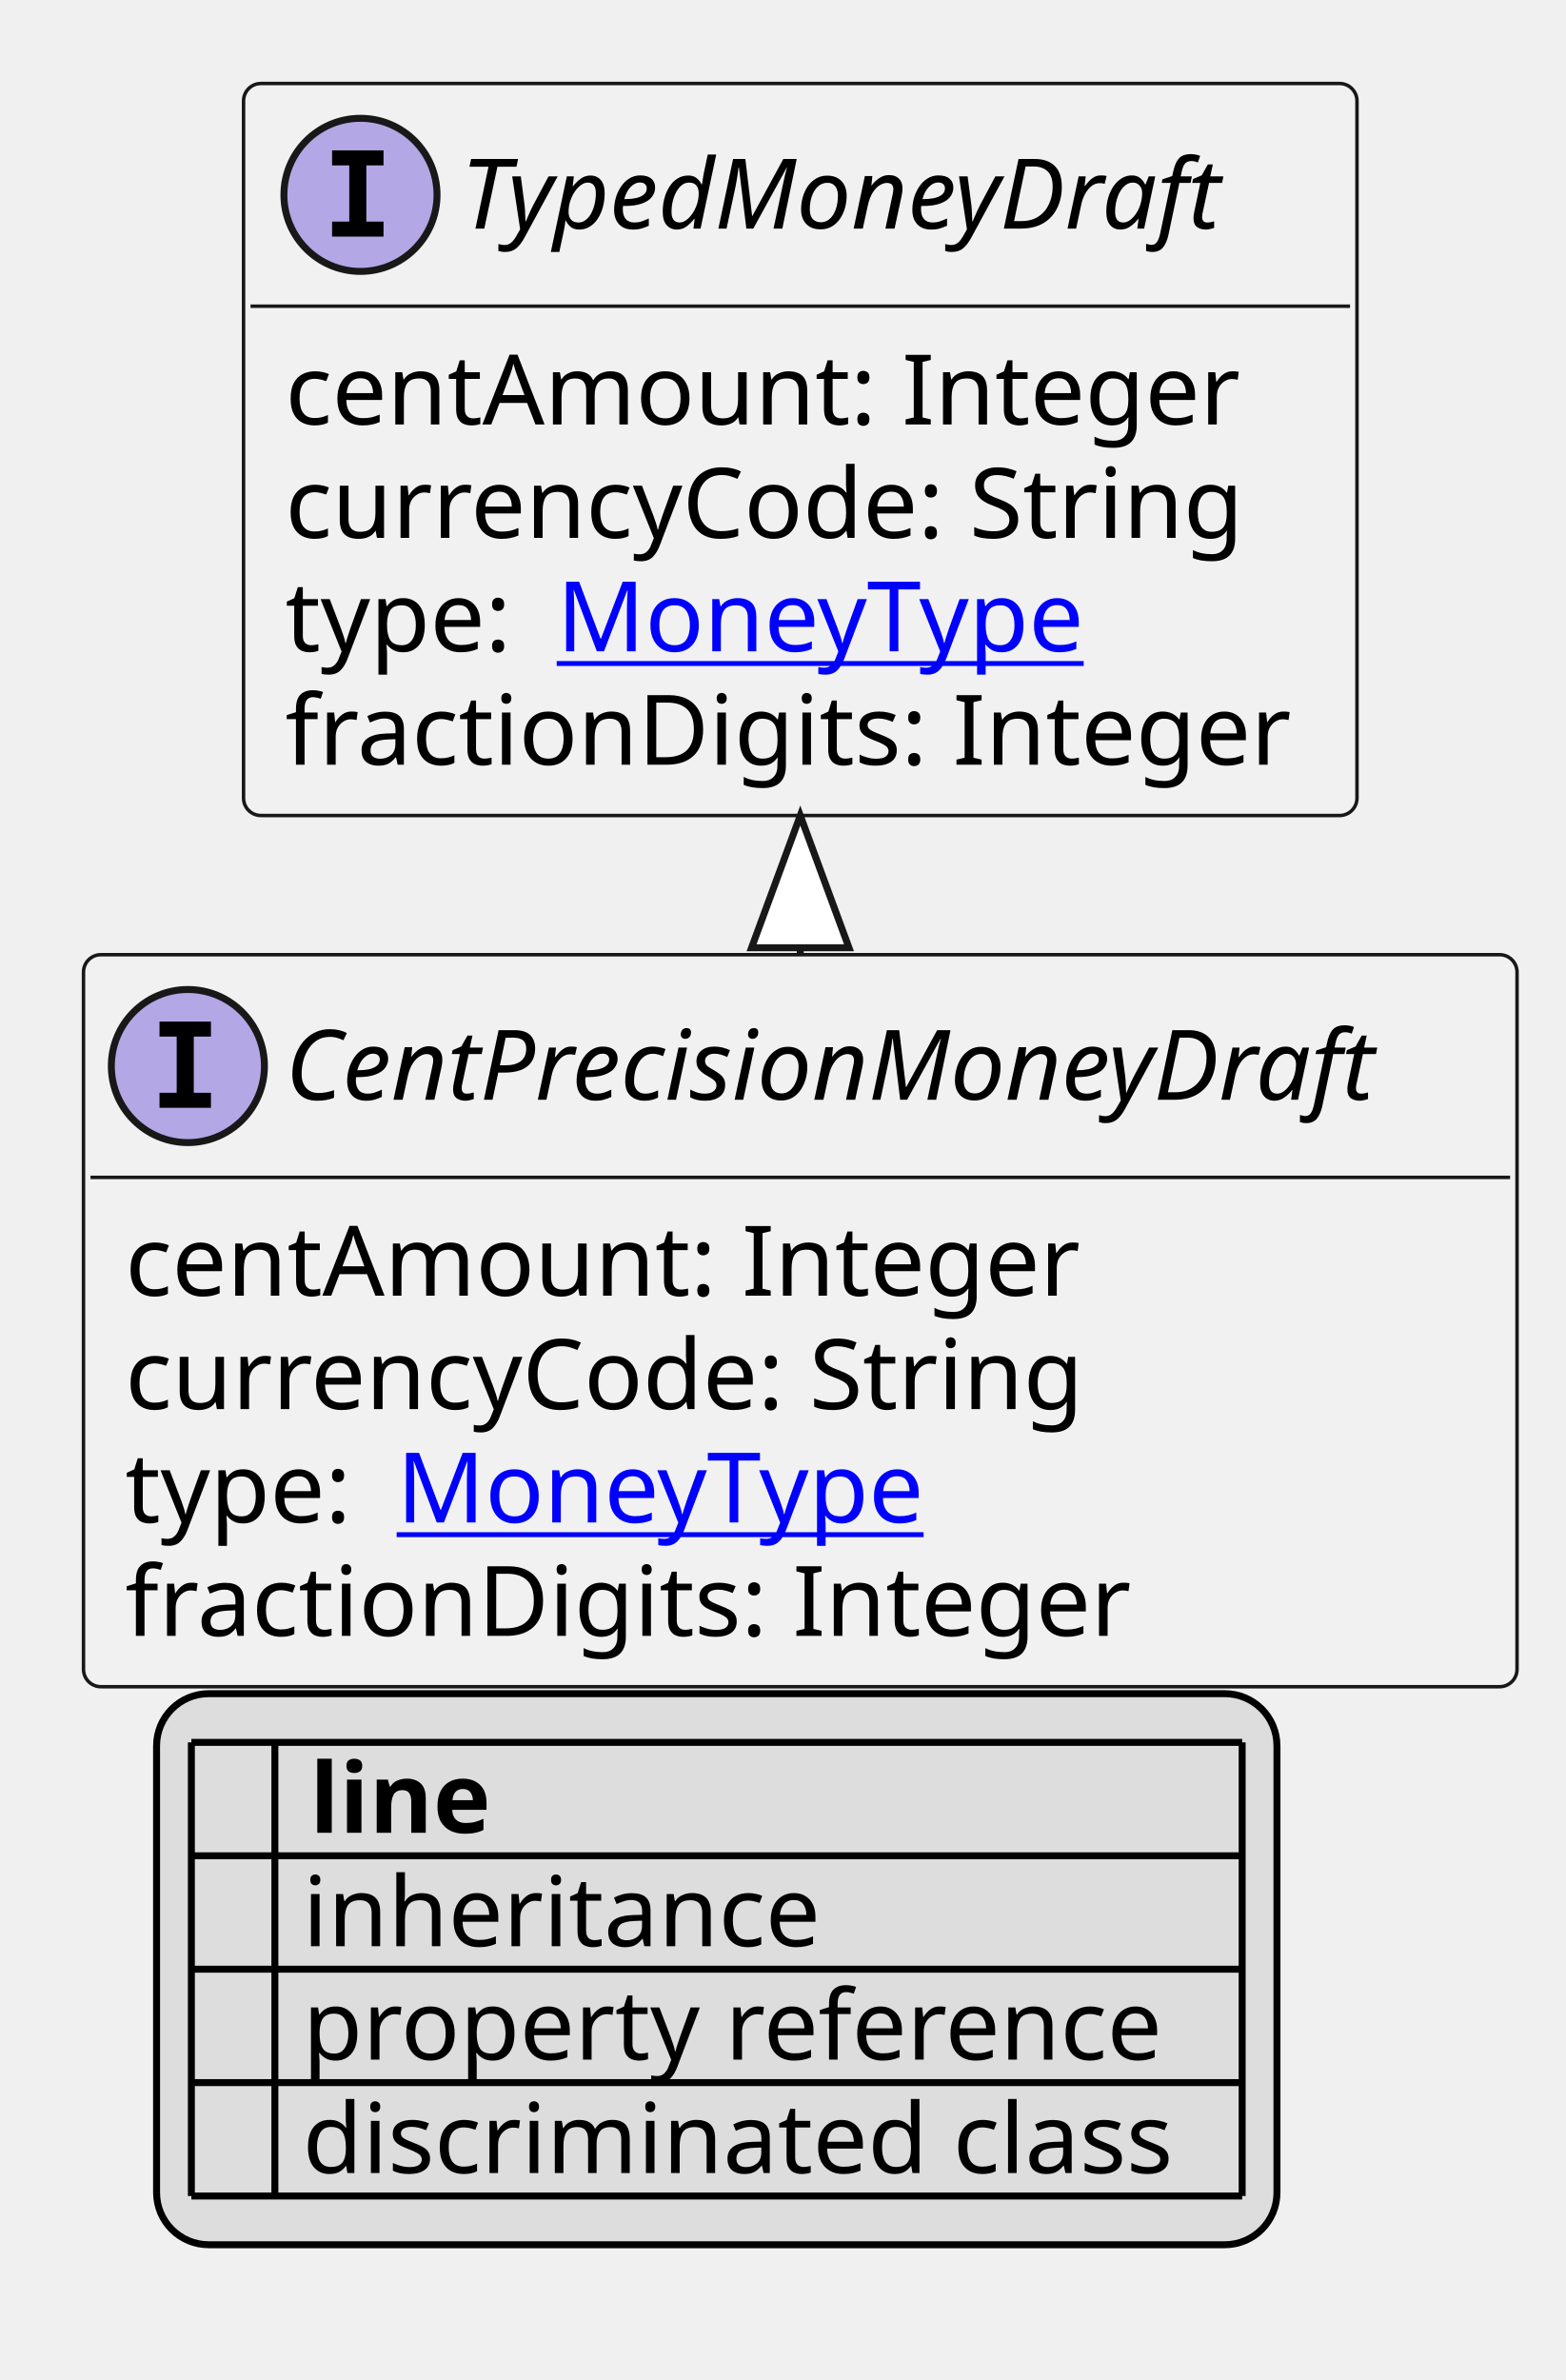
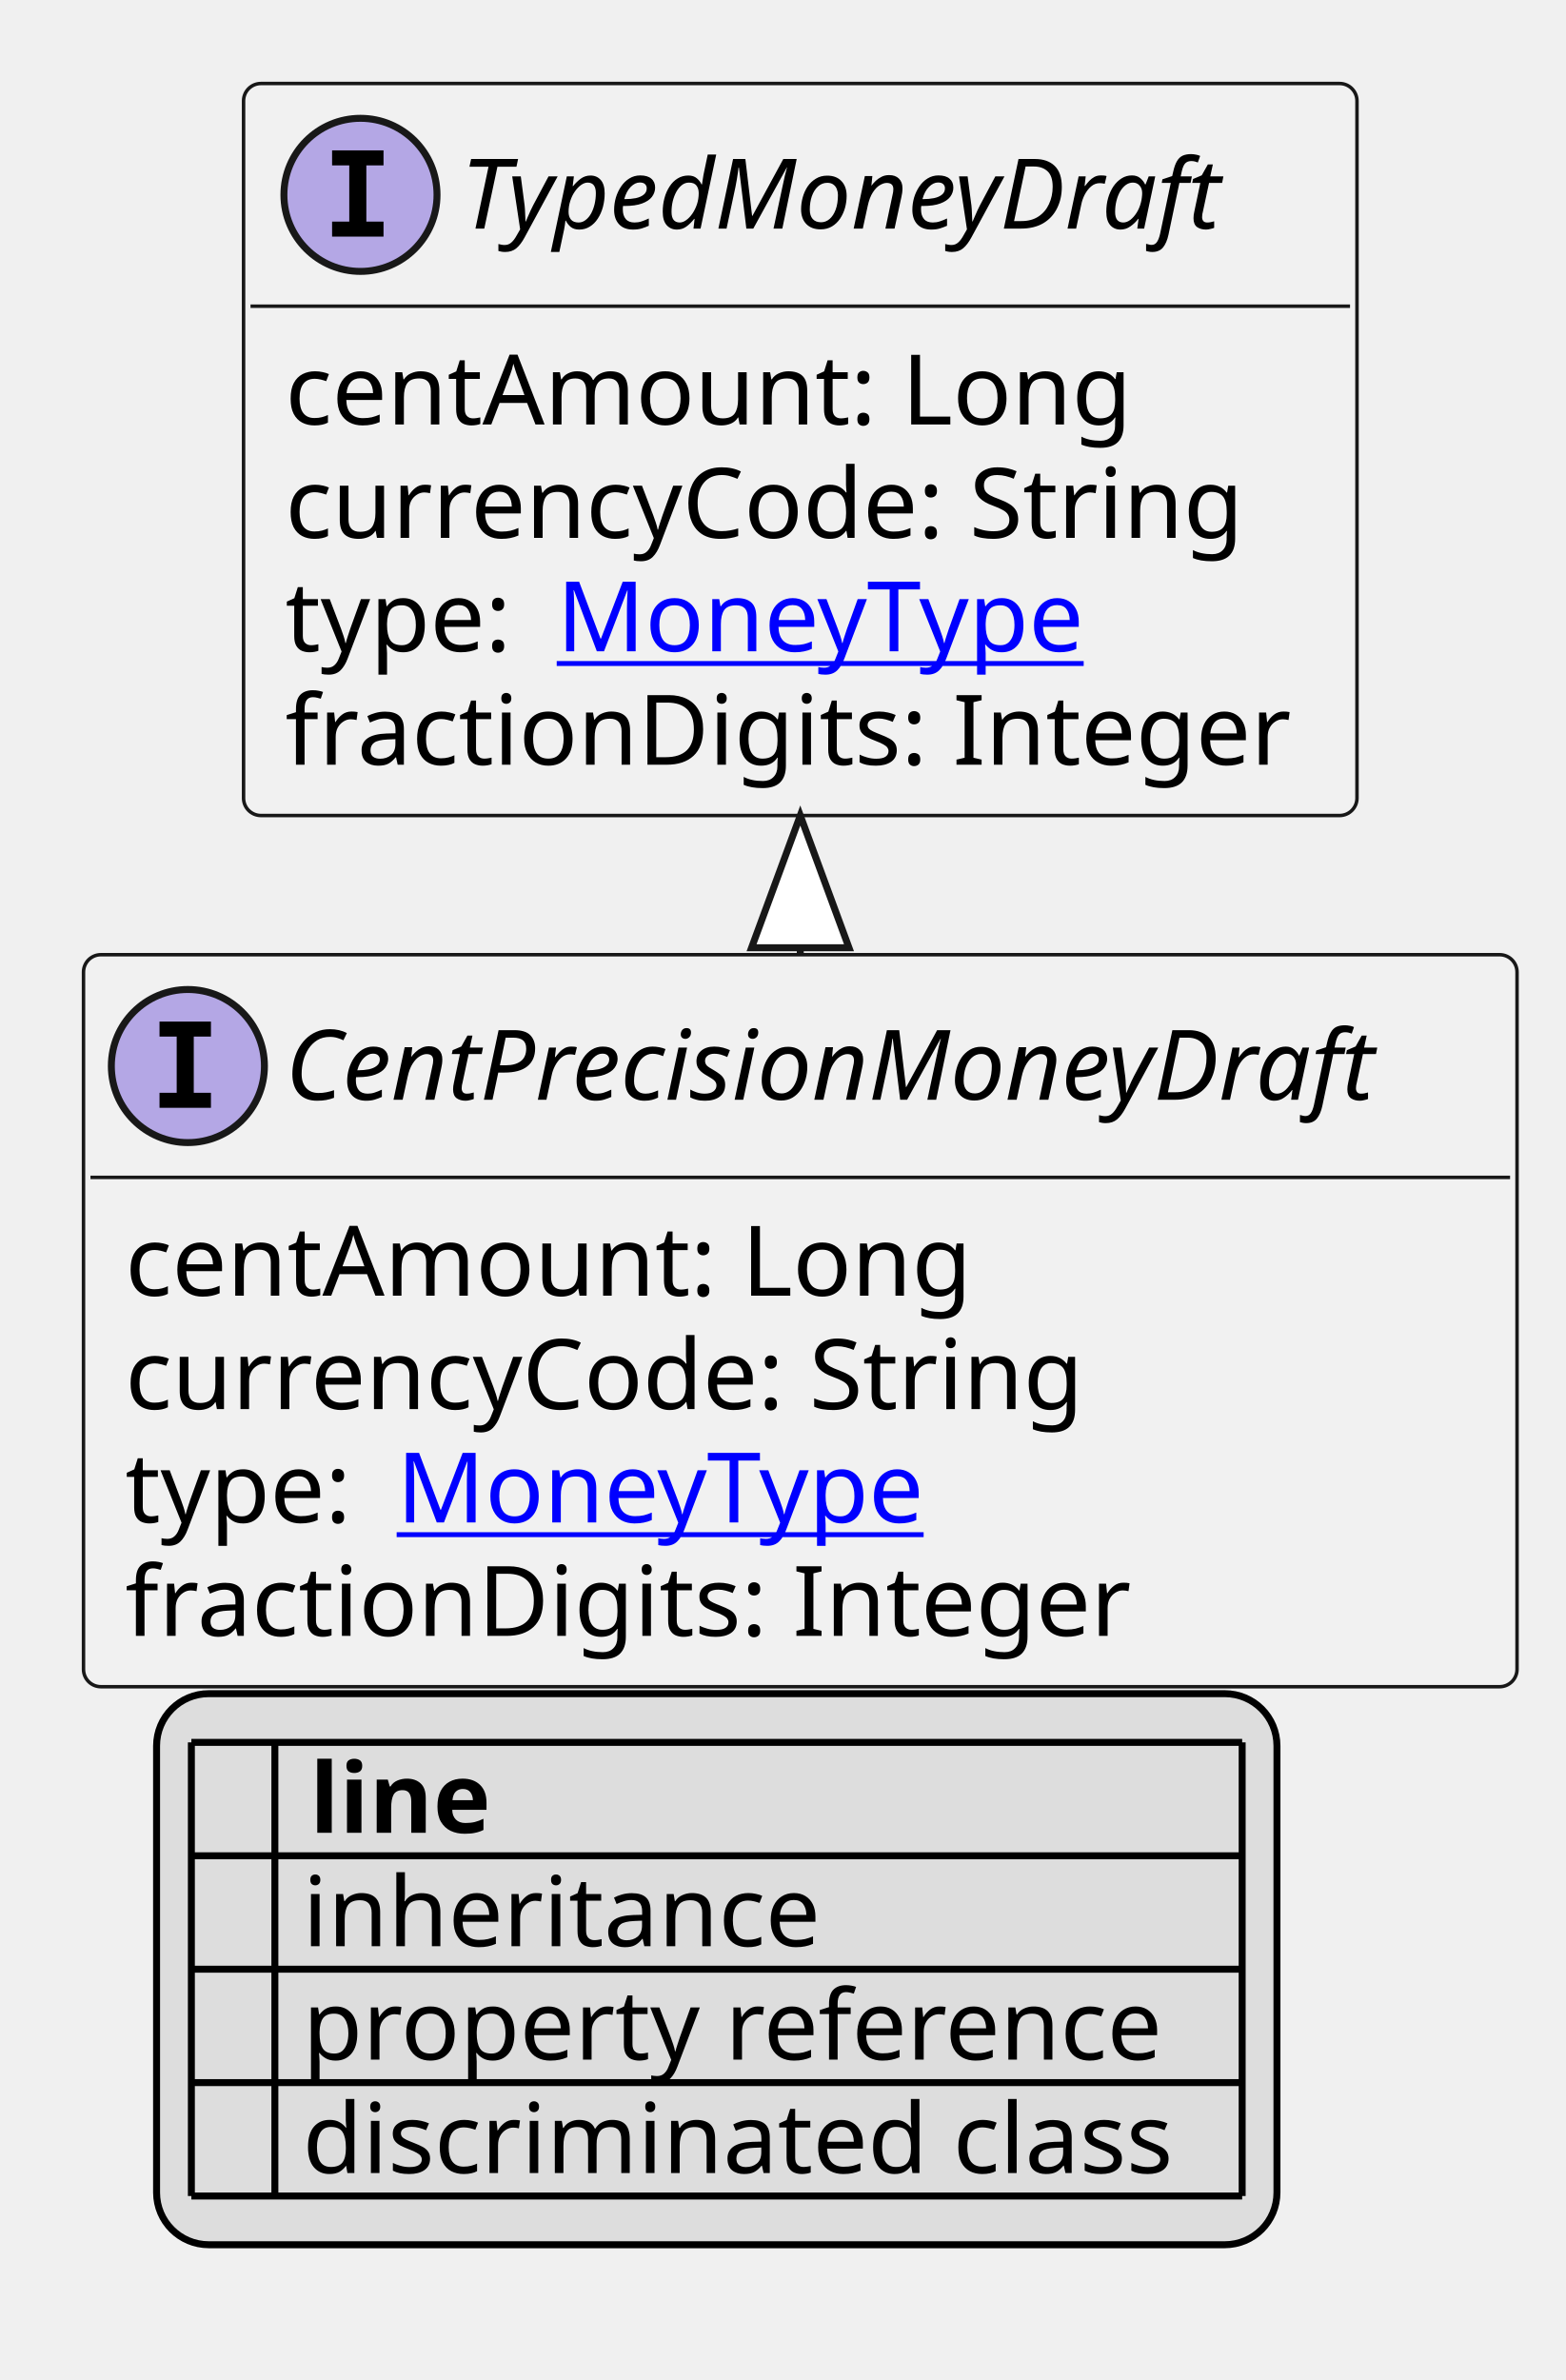
<svg xmlns="http://www.w3.org/2000/svg" xmlns:xlink="http://www.w3.org/1999/xlink" contentStyleType="text/css" height="342px" preserveAspectRatio="none" style="width:225px;height:342px;background:#FFFFFF;" version="1.1" viewBox="0 0 225 342" width="225px" zoomAndPan="magnify">
  <defs>
-     <filter height="1" id="b1sgyoqxfztfva0" width="1" x="0" y="0">
+     <filter height="1" id="b84nhwgkuphuy0" width="1" x="0" y="0">
      <feFlood flood-color="#000000" result="flood" />
      <feComposite in="SourceGraphic" in2="flood" operator="over" />
    </filter>
-     <filter height="1" id="b1sgyoqxfztfva1" width="1" x="0" y="0">
+     <filter height="1" id="b84nhwgkuphuy1" width="1" x="0" y="0">
      <feFlood flood-color="#008000" result="flood" />
      <feComposite in="SourceGraphic" in2="flood" operator="over" />
    </filter>
-     <filter height="1" id="b1sgyoqxfztfva2" width="1" x="0" y="0">
+     <filter height="1" id="b84nhwgkuphuy2" width="1" x="0" y="0">
      <feFlood flood-color="#0000FF" result="flood" />
      <feComposite in="SourceGraphic" in2="flood" operator="over" />
    </filter>
  </defs>
  <g>
    <a href="CentPrecisionMoneyDraft.svg" target="_top" title="CentPrecisionMoneyDraft.svg" xlink:actuate="onRequest" xlink:href="CentPrecisionMoneyDraft.svg" xlink:show="new" xlink:title="CentPrecisionMoneyDraft.svg" xlink:type="simple">
      <g id="elem_CentPrecisionMoneyDraft">
        <rect codeLine="10" fill="#F1F1F1" height="105.188" id="CentPrecisionMoneyDraft" rx="2.5" ry="2.5" style="stroke:#181818;stroke-width:0.5;" width="206" x="12" y="137.188" />
        <ellipse cx="27" cy="153.188" fill="#B4A7E5" rx="11" ry="11" style="stroke:#181818;stroke-width:1.0;" />
        <path d="M22.922,148.953 L22.922,146.797 L30.312,146.797 L30.312,148.953 L27.844,148.953 L27.844,157.031 L30.312,157.031 L30.312,159.188 L22.922,159.188 L22.922,157.031 L25.391,157.031 L25.391,148.953 L22.922,148.953 Z " fill="#000000" />
        <text fill="#000000" font-family="sans-serif" font-size="14" font-style="italic" lengthAdjust="spacing" textLength="174" x="41" y="158.034">CentPrecisionMoneyDraft</text>
        <line style="stroke:#181818;stroke-width:0.5;" x1="13" x2="217" y1="169.188" y2="169.188" />
-         <text fill="#000000" font-family="sans-serif" font-size="14" lengthAdjust="spacing" textLength="143" x="18" y="186.183">centAmount: Integer</text>
+         <text fill="#000000" font-family="sans-serif" font-size="14" lengthAdjust="spacing" textLength="128" x="18" y="186.183">centAmount: Long</text>
        <text fill="#000000" font-family="sans-serif" font-size="14" lengthAdjust="spacing" textLength="146" x="18" y="202.48">currencyCode: String</text>
        <text fill="#000000" font-family="sans-serif" font-size="14" lengthAdjust="spacing" textLength="35" x="18" y="218.776">type:</text>
        <a href="MoneyType.svg" target="_top" title="MoneyType.svg" xlink:actuate="onRequest" xlink:href="MoneyType.svg" xlink:show="new" xlink:title="MoneyType.svg" xlink:type="simple">
          <text fill="#0000FF" font-family="sans-serif" font-size="14" lengthAdjust="spacing" text-decoration="underline" textLength="80" x="57" y="218.776">MoneyType</text>
        </a>
        <text fill="#000000" font-family="sans-serif" font-size="14" lengthAdjust="spacing" textLength="148" x="18" y="235.073">fractionDigits: Integer</text>
      </g>
    </a>
    <a href="TypedMoneyDraft.svg" target="_top" title="TypedMoneyDraft.svg" xlink:actuate="onRequest" xlink:href="TypedMoneyDraft.svg" xlink:show="new" xlink:title="TypedMoneyDraft.svg" xlink:type="simple">
      <g id="elem_TypedMoneyDraft">
        <rect codeLine="16" fill="#F1F1F1" height="105.188" id="TypedMoneyDraft" rx="2.5" ry="2.5" style="stroke:#181818;stroke-width:0.5;" width="160" x="35" y="12" />
        <ellipse cx="51.8" cy="28" fill="#B4A7E5" rx="11" ry="11" style="stroke:#181818;stroke-width:1.0;" />
        <path d="M47.722,23.766 L47.722,21.609 L55.112,21.609 L55.112,23.766 L52.644,23.766 L52.644,31.844 L55.112,31.844 L55.112,34 L47.722,34 L47.722,31.844 L50.191,31.844 L50.191,23.766 L47.722,23.766 Z " fill="#000000" />
        <text fill="#000000" font-family="sans-serif" font-size="14" font-style="italic" lengthAdjust="spacing" textLength="124" x="66.2" y="32.847">TypedMoneyDraft</text>
        <line style="stroke:#181818;stroke-width:0.5;" x1="36" x2="194" y1="44" y2="44" />
-         <text fill="#000000" font-family="sans-serif" font-size="14" lengthAdjust="spacing" textLength="143" x="41" y="60.995">centAmount: Integer</text>
+         <text fill="#000000" font-family="sans-serif" font-size="14" lengthAdjust="spacing" textLength="128" x="41" y="60.995">centAmount: Long</text>
        <text fill="#000000" font-family="sans-serif" font-size="14" lengthAdjust="spacing" textLength="146" x="41" y="77.292">currencyCode: String</text>
        <text fill="#000000" font-family="sans-serif" font-size="14" lengthAdjust="spacing" textLength="35" x="41" y="93.589">type:</text>
        <a href="MoneyType.svg" target="_top" title="MoneyType.svg" xlink:actuate="onRequest" xlink:href="MoneyType.svg" xlink:show="new" xlink:title="MoneyType.svg" xlink:type="simple">
          <text fill="#0000FF" font-family="sans-serif" font-size="14" lengthAdjust="spacing" text-decoration="underline" textLength="80" x="80" y="93.589">MoneyType</text>
        </a>
        <text fill="#000000" font-family="sans-serif" font-size="14" lengthAdjust="spacing" textLength="148" x="41" y="109.886">fractionDigits: Integer</text>
      </g>
    </a>
    <line style="stroke:#181818;stroke-width:1.0;" x1="115" x2="115" y1="117.188" y2="137.188" />
    <polygon fill="#FFFFFF" points="115,117.188,108,136.188,122,136.188,115,117.188" style="stroke:#181818;stroke-width:1.0;" />
    <rect fill="#DDDDDD" height="79.188" id="_legend" rx="7.5" ry="7.5" style="stroke:#000000;stroke-width:1.0;" width="161" x="22.5" y="243.375" />
    <text fill="#000000" font-family="sans-serif" font-size="14" font-weight="bold" lengthAdjust="spacing" textLength="5" x="27.5" y="263.37"> </text>
    <text fill="#000000" font-family="sans-serif" font-size="14" font-weight="bold" lengthAdjust="spacing" textLength="28" x="44.5" y="263.37">line</text>
-     <text fill="#000000" filter="url(#b1sgyoqxfztfva0)" font-family="sans-serif" font-size="14" lengthAdjust="spacing" textLength="12" x="27.5" y="279.667">   </text>
+     <text fill="#000000" filter="url(#b84nhwgkuphuy0)" font-family="sans-serif" font-size="14" lengthAdjust="spacing" textLength="12" x="27.5" y="279.667">   </text>
    <text fill="#000000" font-family="sans-serif" font-size="14" lengthAdjust="spacing" textLength="77" x="43.5" y="279.667">inheritance</text>
-     <text fill="#000000" filter="url(#b1sgyoqxfztfva1)" font-family="sans-serif" font-size="14" lengthAdjust="spacing" textLength="12" x="27.5" y="295.964">   </text>
+     <text fill="#000000" filter="url(#b84nhwgkuphuy1)" font-family="sans-serif" font-size="14" lengthAdjust="spacing" textLength="12" x="27.5" y="295.964">   </text>
    <text fill="#000000" font-family="sans-serif" font-size="14" lengthAdjust="spacing" textLength="129" x="43.5" y="295.964">property reference</text>
-     <text fill="#000000" filter="url(#b1sgyoqxfztfva2)" font-family="sans-serif" font-size="14" lengthAdjust="spacing" textLength="12" x="27.5" y="312.261">   </text>
+     <text fill="#000000" filter="url(#b84nhwgkuphuy2)" font-family="sans-serif" font-size="14" lengthAdjust="spacing" textLength="12" x="27.5" y="312.261">   </text>
    <text fill="#000000" font-family="sans-serif" font-size="14" lengthAdjust="spacing" textLength="131" x="43.5" y="312.261">discriminated class</text>
    <line style="stroke:#000000;stroke-width:1.0;" x1="27.5" x2="178.5" y1="250.375" y2="250.375" />
    <line style="stroke:#000000;stroke-width:1.0;" x1="27.5" x2="178.5" y1="266.672" y2="266.672" />
    <line style="stroke:#000000;stroke-width:1.0;" x1="27.5" x2="178.5" y1="282.969" y2="282.969" />
    <line style="stroke:#000000;stroke-width:1.0;" x1="27.5" x2="178.5" y1="299.266" y2="299.266" />
    <line style="stroke:#000000;stroke-width:1.0;" x1="27.5" x2="178.5" y1="315.562" y2="315.562" />
    <line style="stroke:#000000;stroke-width:1.0;" x1="27.5" x2="27.5" y1="250.375" y2="315.562" />
    <line style="stroke:#000000;stroke-width:1.0;" x1="39.5" x2="39.5" y1="250.375" y2="315.562" />
    <line style="stroke:#000000;stroke-width:1.0;" x1="178.5" x2="178.5" y1="250.375" y2="315.562" />
  </g>
</svg>
